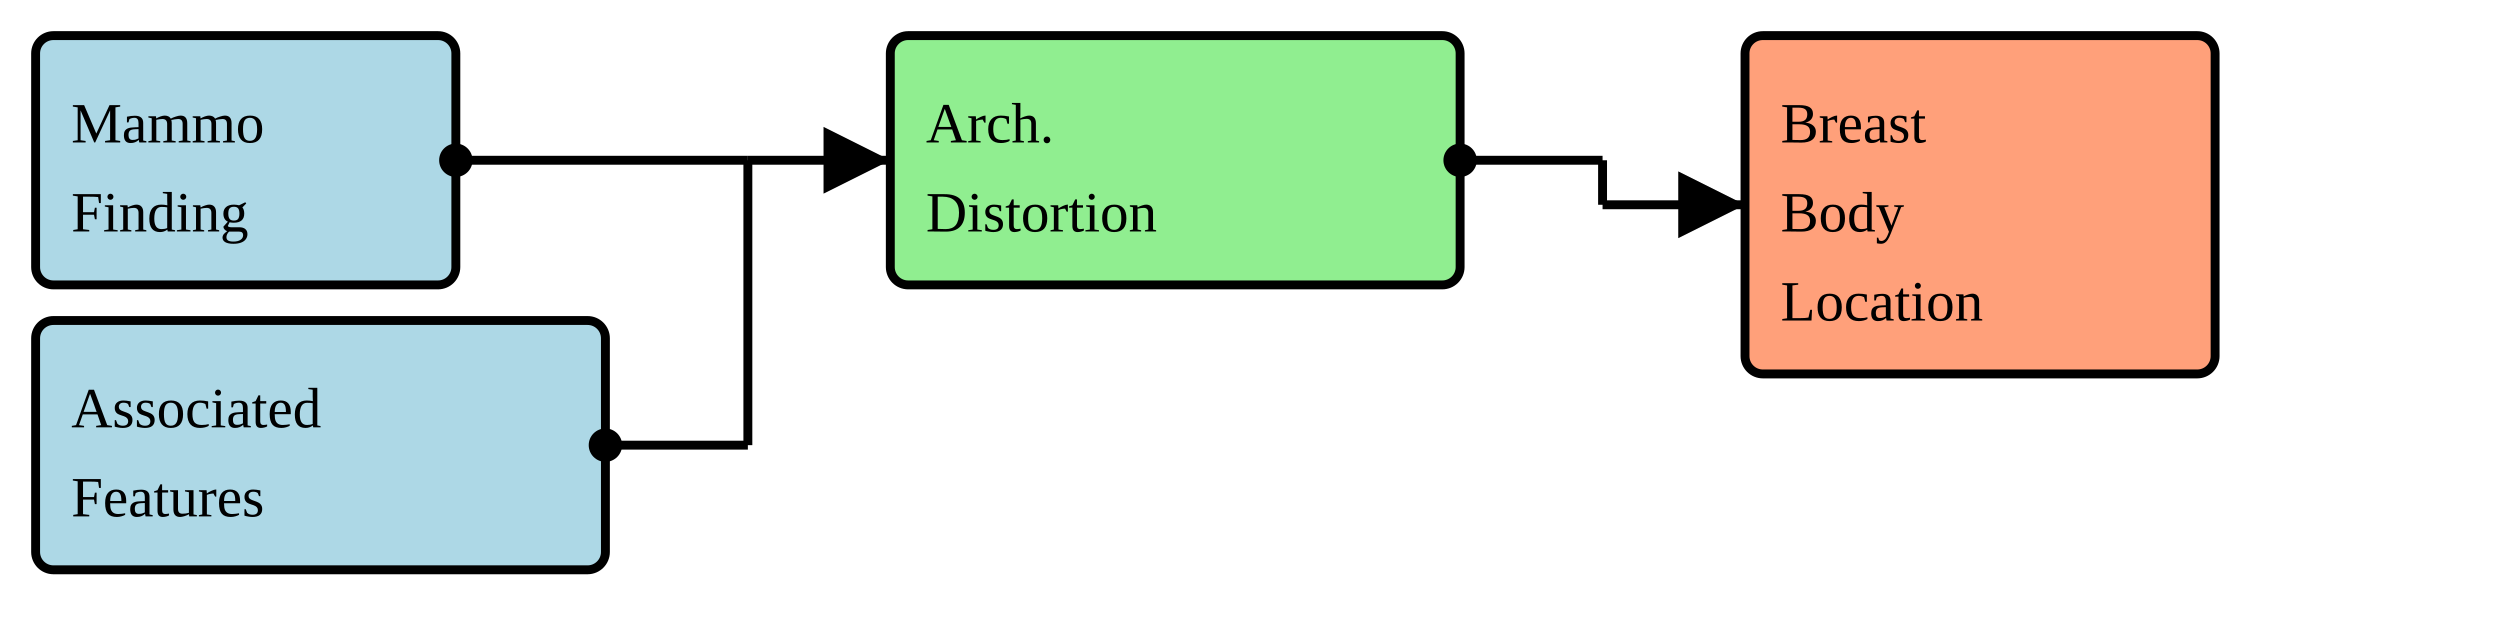
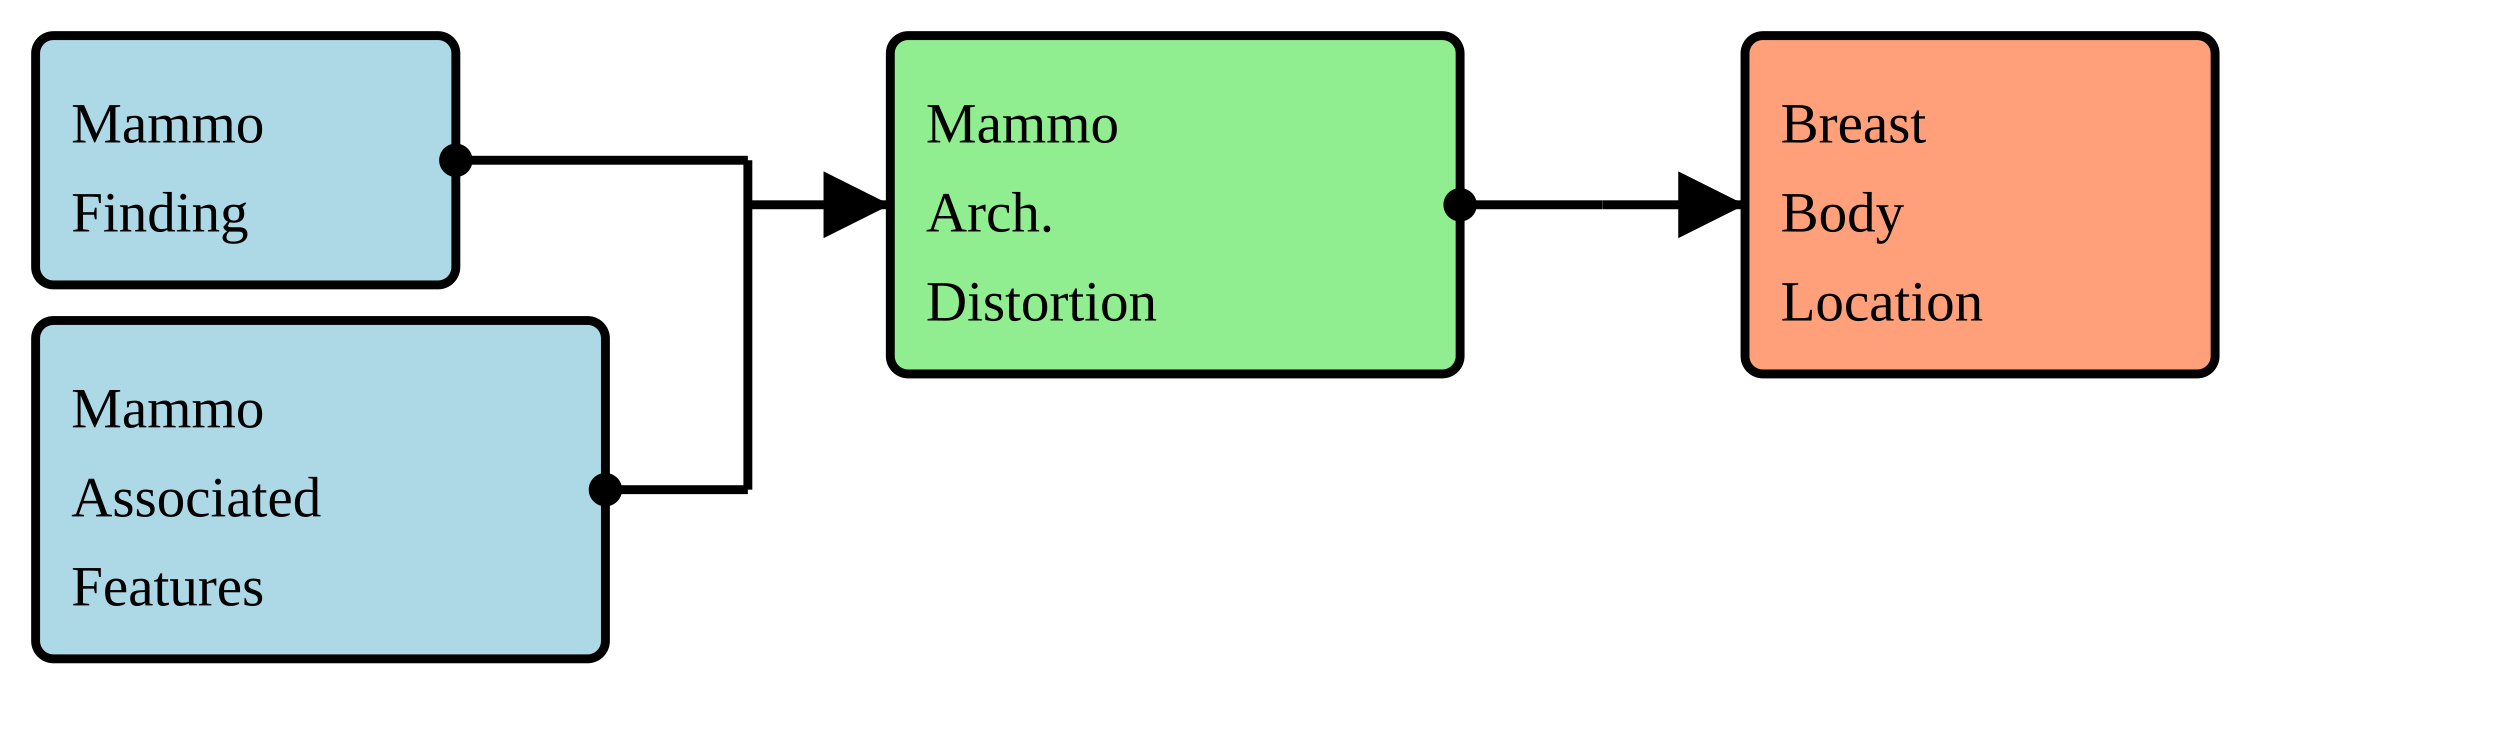
- <svg xmlns="http://www.w3.org/2000/svg" version="1.1" width="526.5" height="135">
+ <svg xmlns="http://www.w3.org/2000/svg" version="1.1" width="526.5" height="153.75">
  <defs>
    <marker id="arrowStart" markerWidth="3.75" markerHeight="3.75" markerUnits="px" refX="1.875" refY="1.875">
      <circle fill="Black" stroke-width="0" cx="1.875" cy="1.875" r="1.875" />
    </marker>
    <marker id="arrowEnd" markerWidth="7.5" markerHeight="7.5" markerUnits="px" refX="7.5" refY="3.75">
      <polygon fill="Black" stroke-width="0" points="0 0 7.5 3.75 0 7.5" />
    </marker>
  </defs>
  <g>
    <g>
      <rect fill="LightBlue" stroke="Black" stroke-width="1.875" x="7.5" y="7.5" width="88.5" height="52.5" rx="3.75" ry="3.75" />
      <a href="./StructureDefinition-BreastRadMammoFinding.html" target="_blank">
        <text x="15" y="30">Mammo</text>
      </a>
      <a href="./StructureDefinition-BreastRadMammoFinding.html" target="_blank">
        <text x="15" y="48.75">Finding</text>
      </a>
    </g>
    <g>
-       <rect fill="LightBlue" stroke="Black" stroke-width="1.875" x="7.5" y="67.5" width="120" height="52.5" rx="3.75" ry="3.75" />
+       <rect fill="LightBlue" stroke="Black" stroke-width="1.875" x="7.5" y="67.5" width="120" height="71.25" rx="3.75" ry="3.75" />
      <a href="./StructureDefinition-BreastRadMammoAssociatedFeatures.html" target="_blank">
-         <text x="15" y="90">Associated</text>
+         <text x="15" y="90">Mammo</text>
      </a>
      <a href="./StructureDefinition-BreastRadMammoAssociatedFeatures.html" target="_blank">
-         <text x="15" y="108.75">Features</text>
+         <text x="15" y="108.75">Associated</text>
+       </a>
+       <a href="./StructureDefinition-BreastRadMammoAssociatedFeatures.html" target="_blank">
+         <text x="15" y="127.5">Features</text>
      </a>
    </g>
-     <line stroke="Black" stroke-width="1.875" marker-end="url(#arrowEnd)" x1="157.5" y1="33.75" x2="187.5" y2="33.75" />
+     <line stroke="Black" stroke-width="1.875" marker-end="url(#arrowEnd)" x1="157.5" y1="43.125" x2="187.5" y2="43.125" />
    <line stroke="Black" stroke-width="1.875" marker-start="url(#arrowStart)" x1="96" y1="33.75" x2="157.5" y2="33.75" />
-     <line stroke="Black" stroke-width="1.875" marker-start="url(#arrowStart)" x1="127.5" y1="93.75" x2="157.5" y2="93.75" />
-     <line stroke="Black" stroke-width="1.875" x1="157.5" y1="33.75" x2="157.5" y2="93.75" />
+     <line stroke="Black" stroke-width="1.875" marker-start="url(#arrowStart)" x1="127.5" y1="103.125" x2="157.5" y2="103.125" />
+     <line stroke="Black" stroke-width="1.875" x1="157.5" y1="33.75" x2="157.5" y2="103.125" />
  </g>
  <g>
    <g>
-       <rect fill="LightGreen" stroke="Black" stroke-width="1.875" x="187.5" y="7.5" width="120" height="52.5" rx="3.75" ry="3.75" />
-       <text x="195" y="30">Arch.</text>
-       <text x="195" y="48.75">Distortion</text>
+       <rect fill="LightGreen" stroke="Black" stroke-width="1.875" x="187.5" y="7.5" width="120" height="71.25" rx="3.75" ry="3.75" />
+       <text x="195" y="30">Mammo</text>
+       <text x="195" y="48.75">Arch.</text>
+       <text x="195" y="67.5">Distortion</text>
    </g>
    <line stroke="Black" stroke-width="1.875" marker-end="url(#arrowEnd)" x1="337.5" y1="43.125" x2="367.5" y2="43.125" />
-     <line stroke="Black" stroke-width="1.875" marker-start="url(#arrowStart)" x1="307.5" y1="33.75" x2="337.5" y2="33.75" />
-     <line stroke="Black" stroke-width="1.875" x1="337.5" y1="33.75" x2="337.5" y2="43.125" />
+     <line stroke="Black" stroke-width="1.875" marker-start="url(#arrowStart)" x1="307.5" y1="43.125" x2="337.5" y2="43.125" />
+     <line stroke="Black" stroke-width="1.875" x1="337.5" y1="43.125" x2="337.5" y2="43.125" />
  </g>
  <g>
    <g>
      <rect fill="LightSalmon" stroke="Black" stroke-width="1.875" x="367.5" y="7.5" width="99" height="71.25" rx="3.75" ry="3.75" />
      <a href="./StructureDefinition-BreastBodyLocation.html" target="_blank">
        <text x="375" y="30">Breast</text>
      </a>
      <a href="./StructureDefinition-BreastBodyLocation.html" target="_blank">
        <text x="375" y="48.75">Body</text>
      </a>
      <a href="./StructureDefinition-BreastBodyLocation.html" target="_blank">
        <text x="375" y="67.5">Location</text>
      </a>
    </g>
  </g>
</svg>
